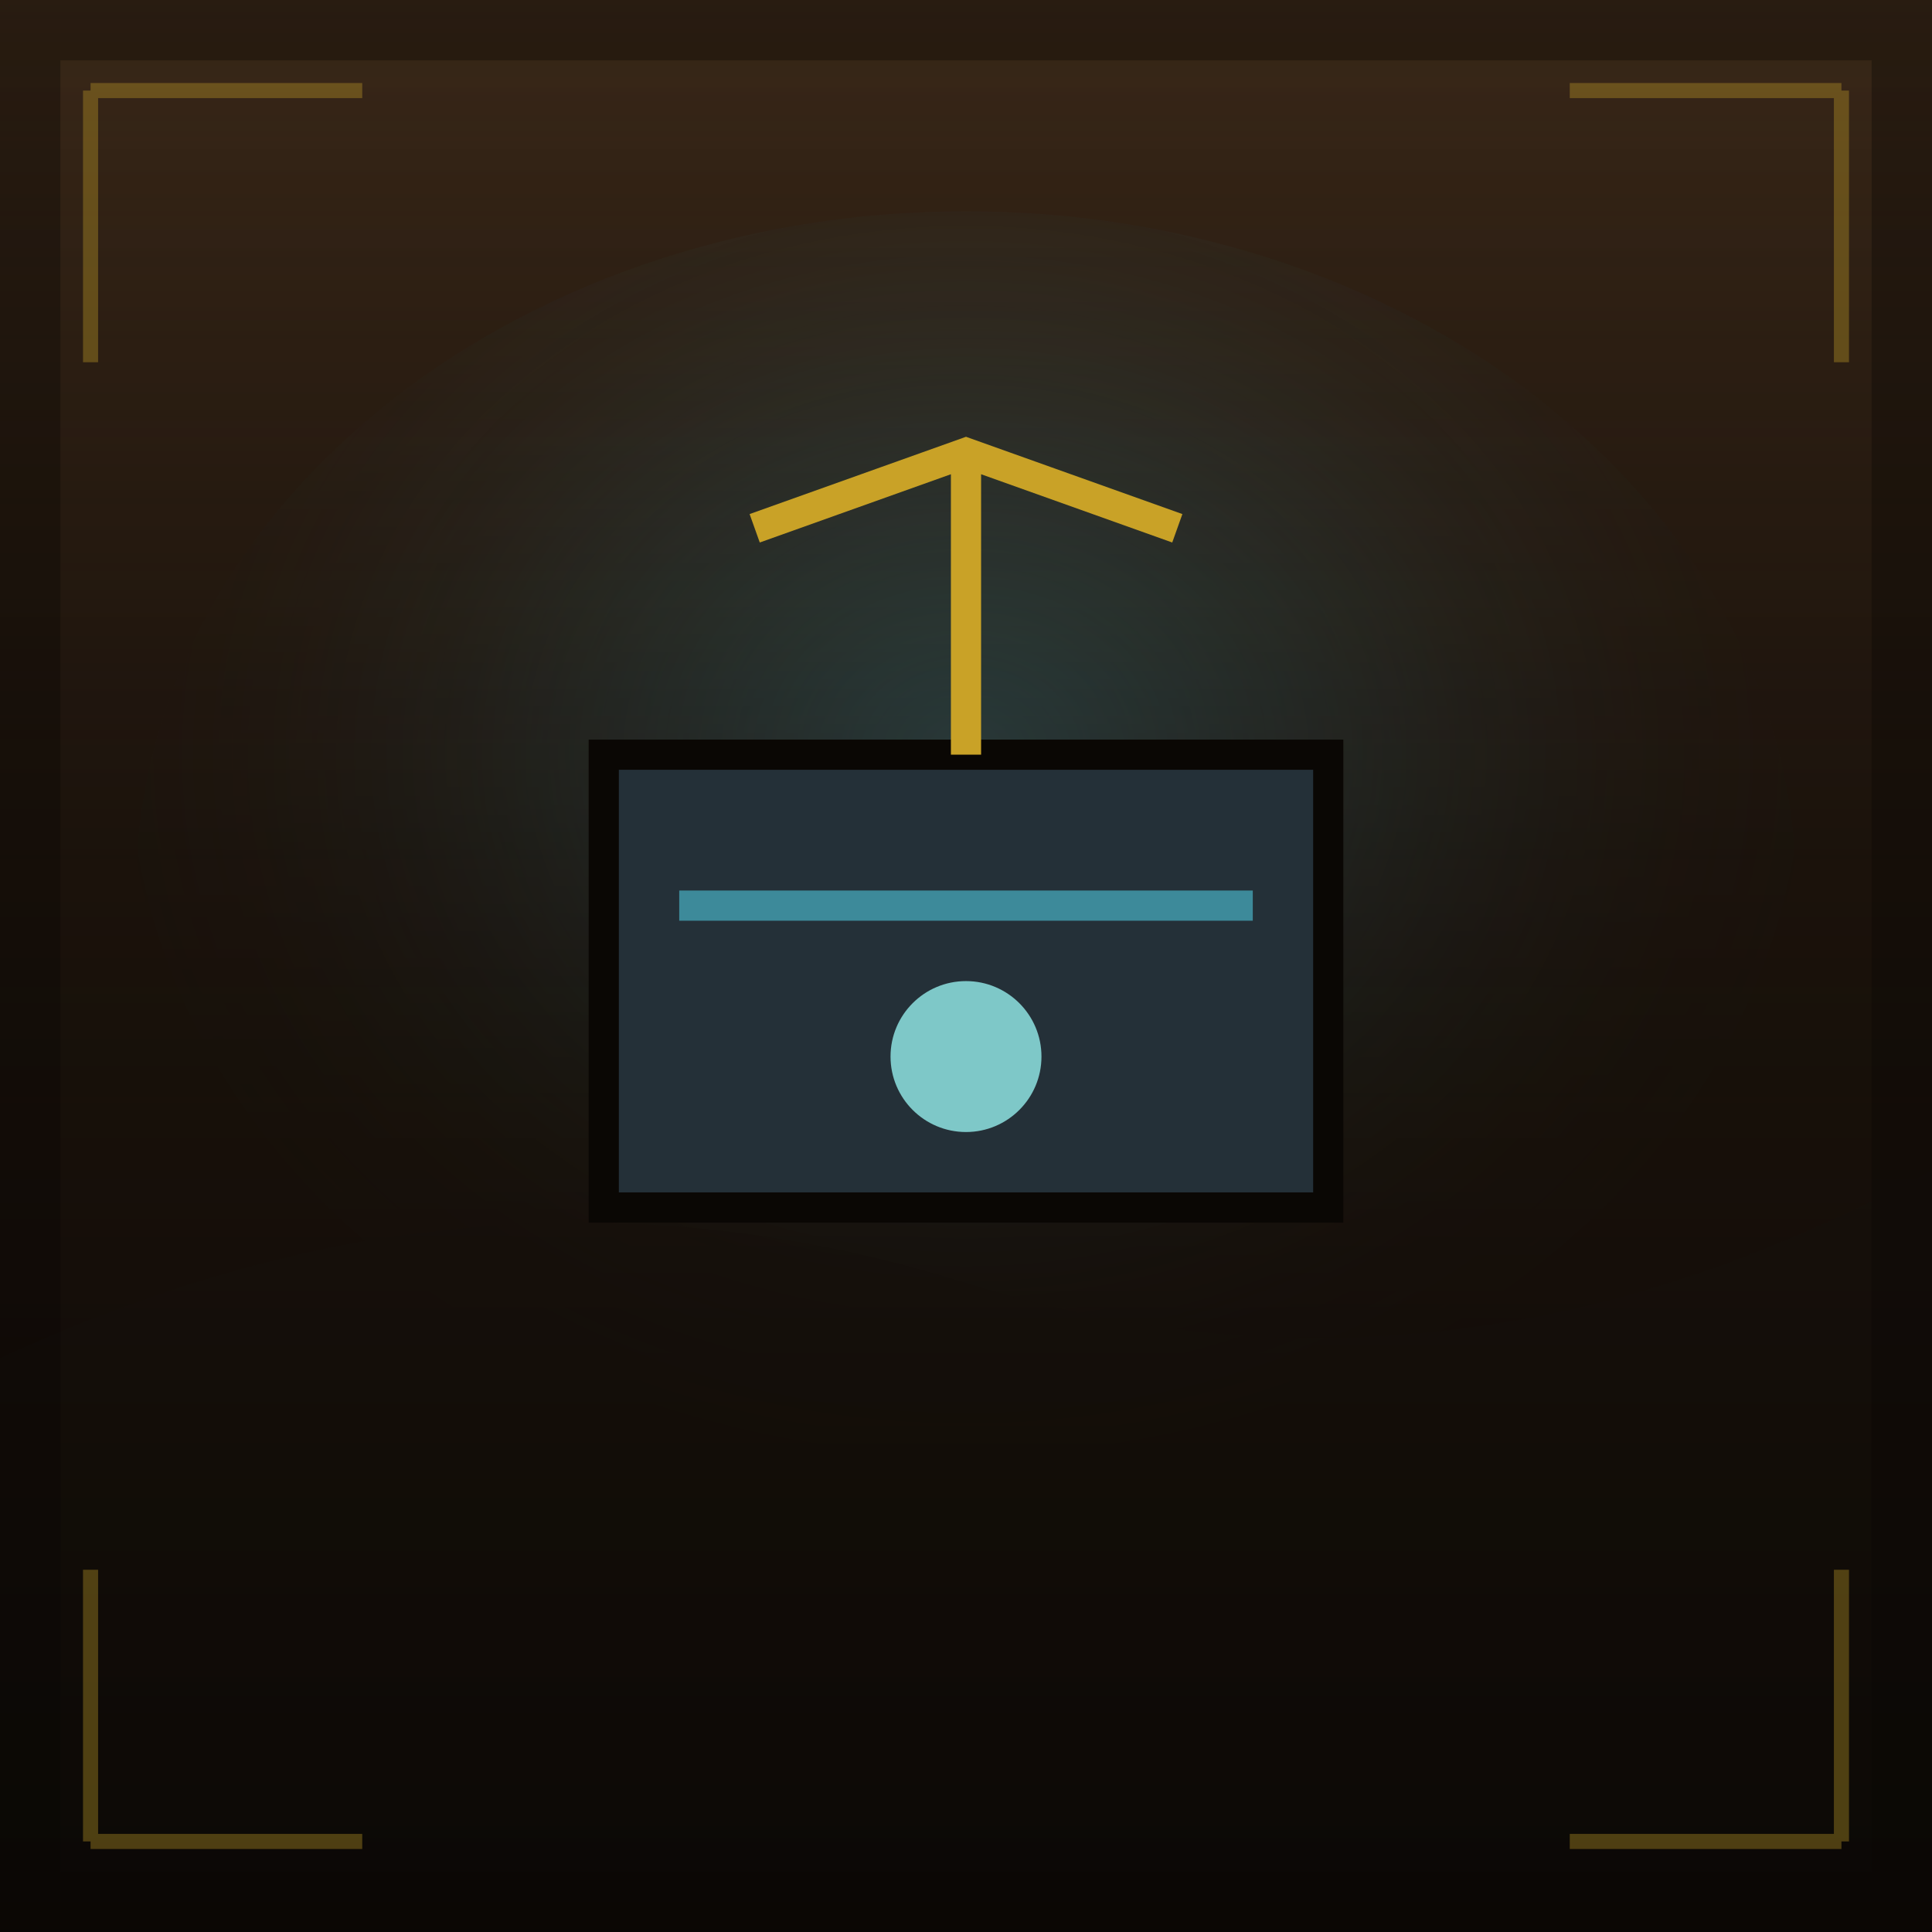
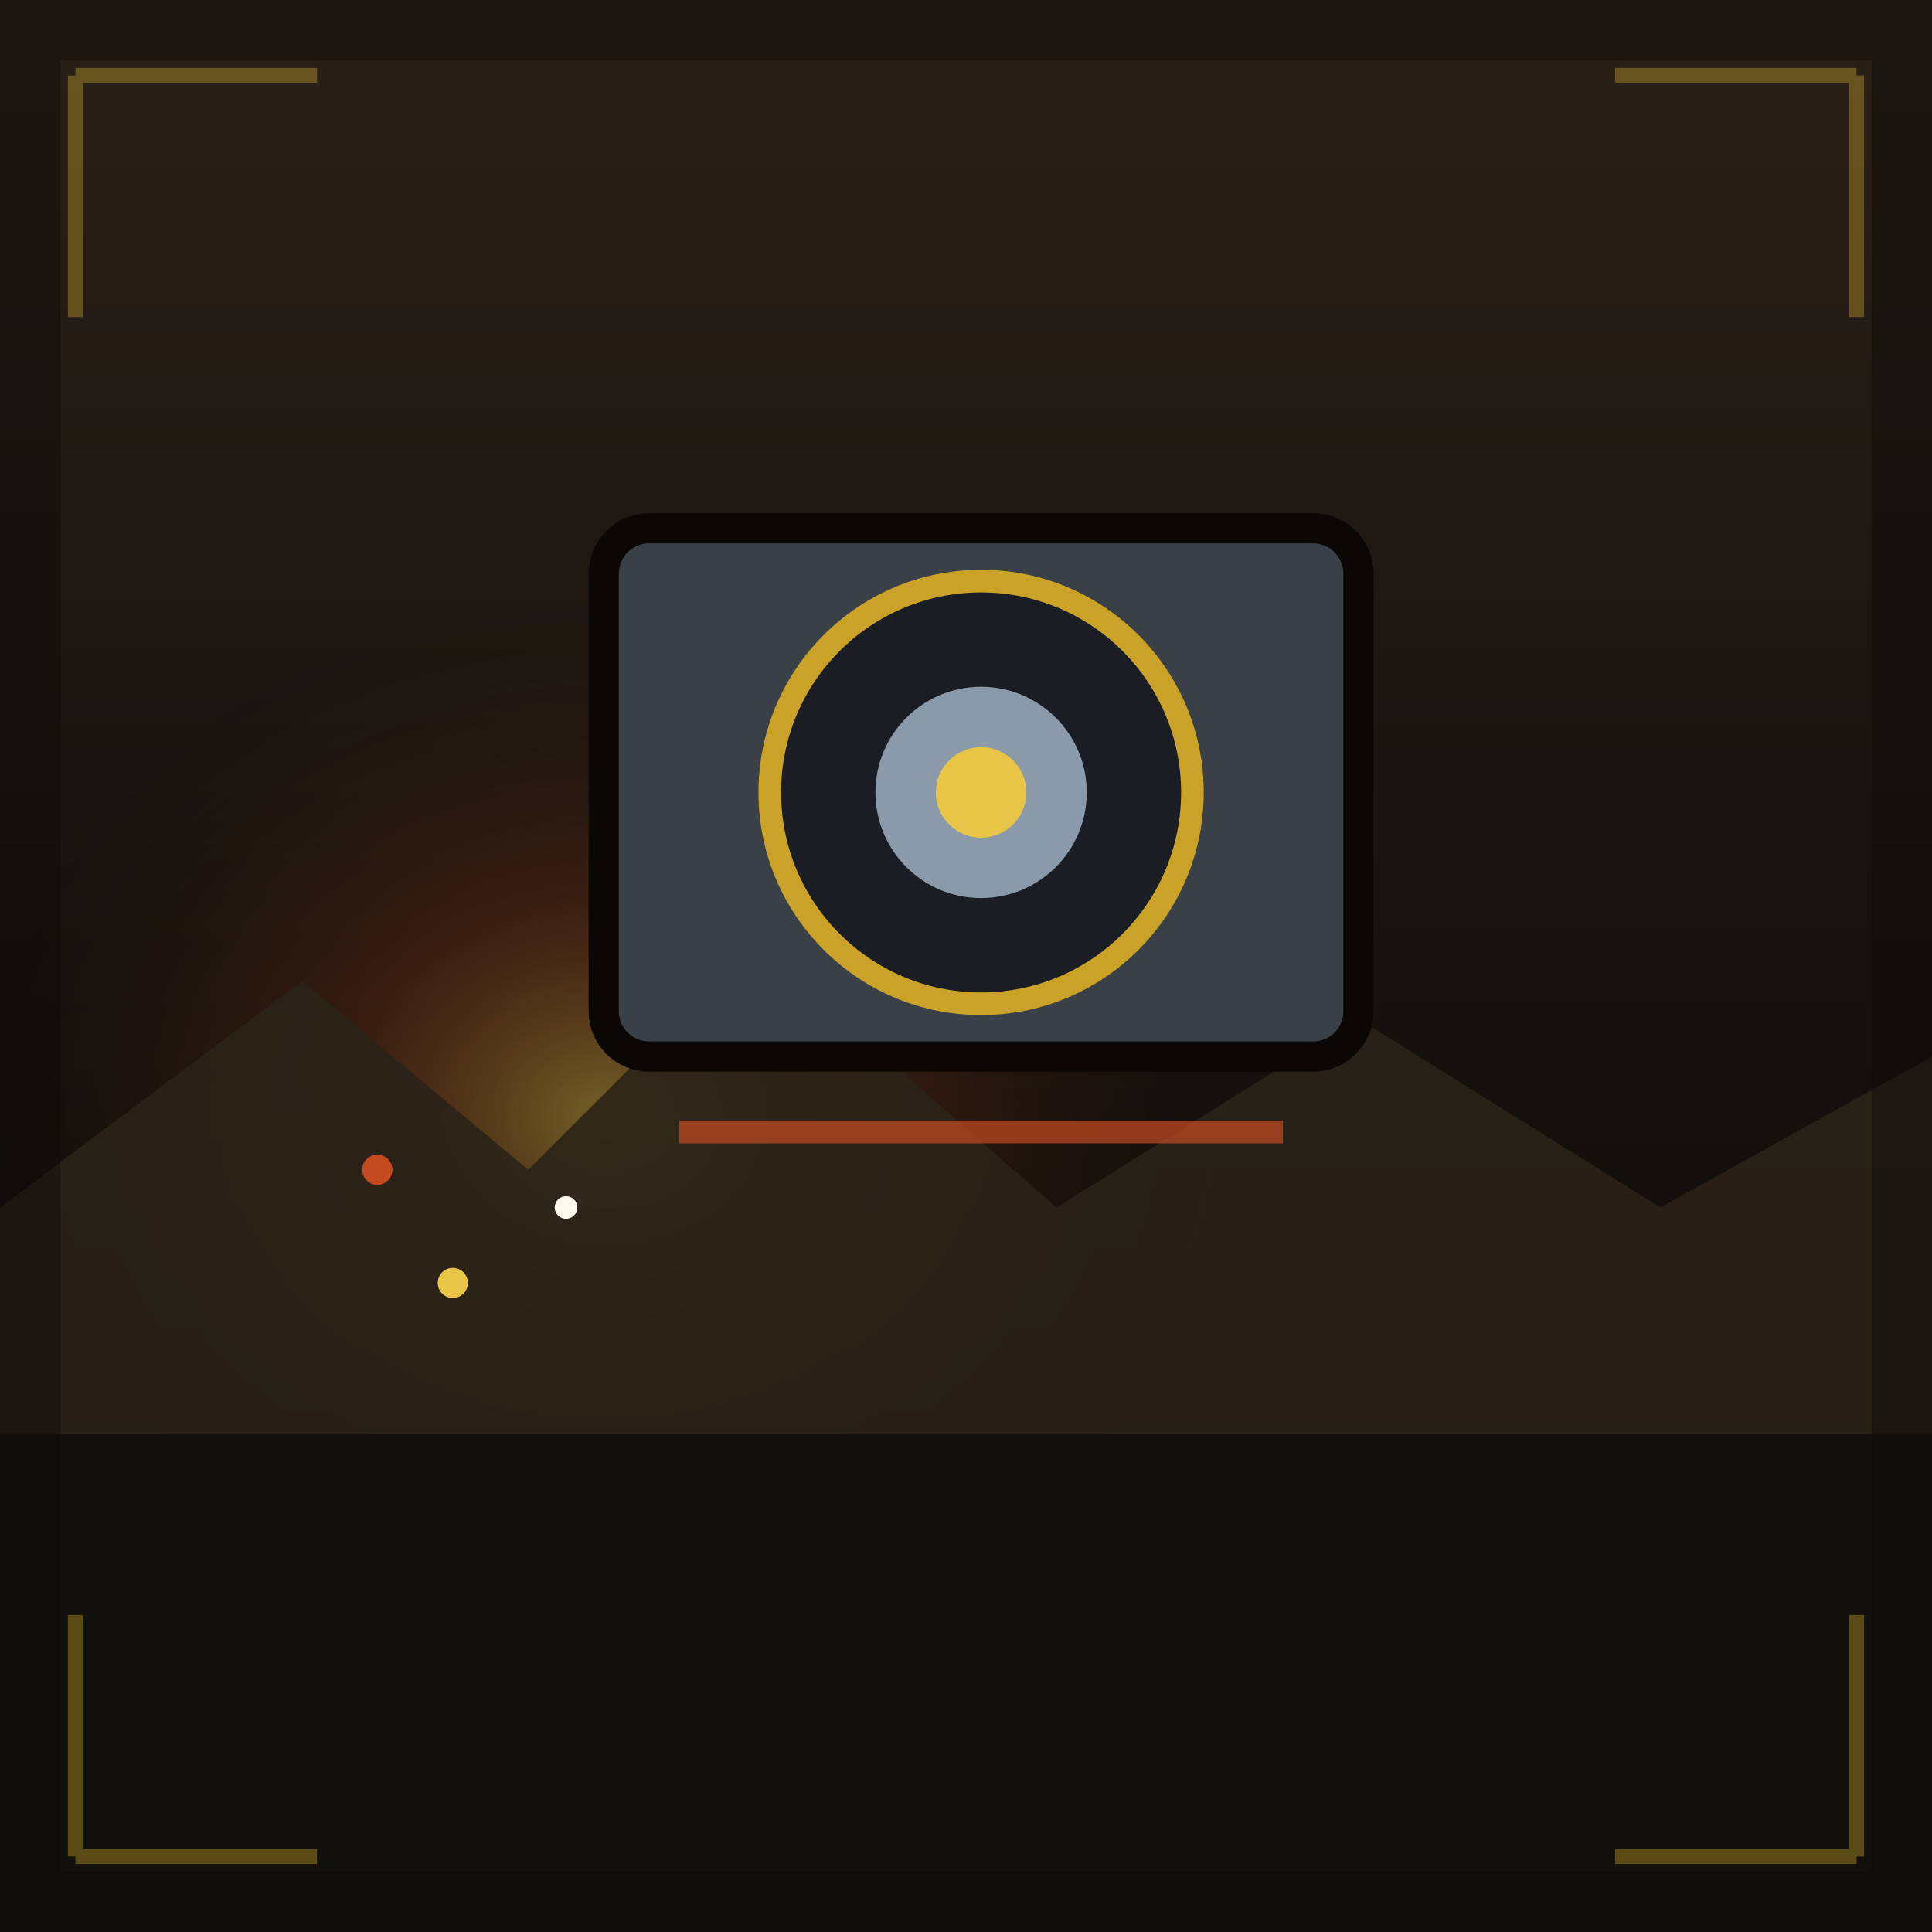
- <svg xmlns="http://www.w3.org/2000/svg" width="256" height="256" viewBox="0 0 256 256" fill="none" role="img" aria-label="cyber">
+ <svg xmlns="http://www.w3.org/2000/svg" width="256" height="256" viewBox="0 0 256 256" fill="none" role="img" aria-label="cyber plate scrapyard sparks">
  <defs>
-     <linearGradient id="skycyber1" x1="0" y1="0" x2="0" y2="1">
-       <stop offset="0%" stop-color="#3a2818" />
-       <stop offset="45%" stop-color="#1a120c" />
-       <stop offset="100%" stop-color="#0a0704" />
+     <linearGradient id="sky-c1" x1="0" y1="0" x2="0" y2="1">
+       <stop offset="0%" stop-color="#2a2018" />
+       <stop offset="50%" stop-color="#16120e" />
+       <stop offset="100%" stop-color="#080604" />
    </linearGradient>
-     <radialGradient id="glowcyber1" cx="50%" cy="40%" r="55%">
-       <stop offset="0%" stop-color="#3d8a9a" stop-opacity="0.45" />
-       <stop offset="55%" stop-color="#3d8a9a" stop-opacity="0.12" />
+     <radialGradient id="spark-c1" cx="40%" cy="55%" r="45%">
+       <stop offset="0%" stop-color="#e8c547" stop-opacity="0.45" />
+       <stop offset="40%" stop-color="#c44a1f" stop-opacity="0.2" />
      <stop offset="100%" stop-color="#0a0704" stop-opacity="0" />
    </radialGradient>
-     <linearGradient id="groundcyber1" x1="0" y1="0" x2="0" y2="1">
-       <stop offset="0%" stop-color="#2a1c10" stop-opacity="0" />
-       <stop offset="100%" stop-color="#0a0704" stop-opacity="0.85" />
-     </linearGradient>
  </defs>
-   <rect width="256" height="256" fill="url(#skycyber1)" />
-   <ellipse cx="128" cy="118" rx="110" ry="90" fill="url(#glowcyber1)" />
-   <path d="M0 180 Q64 150 128 170 Q192 190 256 155 V256 H0 Z" fill="#14100c" opacity="0.55" />
-   <rect width="256" height="256" fill="url(#groundcyber1)" />
-   <rect width="256" height="256" fill="none" stroke="#0a0704" stroke-width="16" opacity="0.35" />
-   <g transform="translate(0,0)">
-     <path d="M80 100 H176 V160 H80 Z" fill="#243038" stroke="#0a0704" stroke-width="4" />
-     <path d="M90 120 H166" stroke="#3d8a9a" stroke-width="4" />
-     <circle cx="128" cy="140" r="10" fill="#7ec8c8" />
-     <path d="M128 60 V100 M100 70 L128 60 L156 70" stroke="#c9a227" stroke-width="4" />
+   <rect width="256" height="256" fill="url(#sky-c1)" />
+   <ellipse cx="100" cy="140" rx="100" ry="80" fill="url(#spark-c1)" />
+   <path d="M0 160 L40 130 L70 155 L100 125 L140 160 L180 135 L220 160 L256 140 V256 H0 Z" fill="#2a2218" opacity="0.9" />
+   <path d="M0 190 H256 V256 H0 Z" fill="#12100c" />
+   <g>
+     <rect x="80" y="70" width="100" height="70" rx="6" fill="#3a4048" stroke="#0a0704" stroke-width="4" />
+     <circle cx="130" cy="105" r="28" fill="#1a1e24" stroke="#c9a227" stroke-width="3" />
+     <circle cx="130" cy="105" r="14" fill="#8a9aaa" />
+     <circle cx="130" cy="105" r="6" fill="#e8c547" />
+     <path d="M90 150 H170" stroke="#c44a1f" stroke-width="3" opacity="0.7" />
  </g>
-   <path d="M12 12 H48 M12 12 V48" stroke="#c9a227" stroke-width="2" opacity="0.35" />
-   <path d="M244 12 H208 M244 12 V48" stroke="#c9a227" stroke-width="2" opacity="0.35" />
-   <path d="M12 244 H48 M12 244 V208" stroke="#c9a227" stroke-width="2" opacity="0.35" />
-   <path d="M244 244 H208 M244 244 V208" stroke="#c9a227" stroke-width="2" opacity="0.35" />
+   <circle cx="60" cy="170" r="2" fill="#e8c547" />
+   <circle cx="75" cy="160" r="1.5" fill="#fff8ec" />
+   <circle cx="50" cy="155" r="2" fill="#c44a1f" />
+   <rect width="256" height="256" fill="none" stroke="#0a0704" stroke-width="16" opacity="0.4" />
+   <path d="M10 10 H42 M10 10 V42" stroke="#c9a227" stroke-width="2" opacity="0.4" />
+   <path d="M246 10 H214 M246 10 V42" stroke="#c9a227" stroke-width="2" opacity="0.4" />
+   <path d="M10 246 H42 M10 246 V214" stroke="#c9a227" stroke-width="2" opacity="0.4" />
+   <path d="M246 246 H214 M246 246 V214" stroke="#c9a227" stroke-width="2" opacity="0.4" />
</svg>
